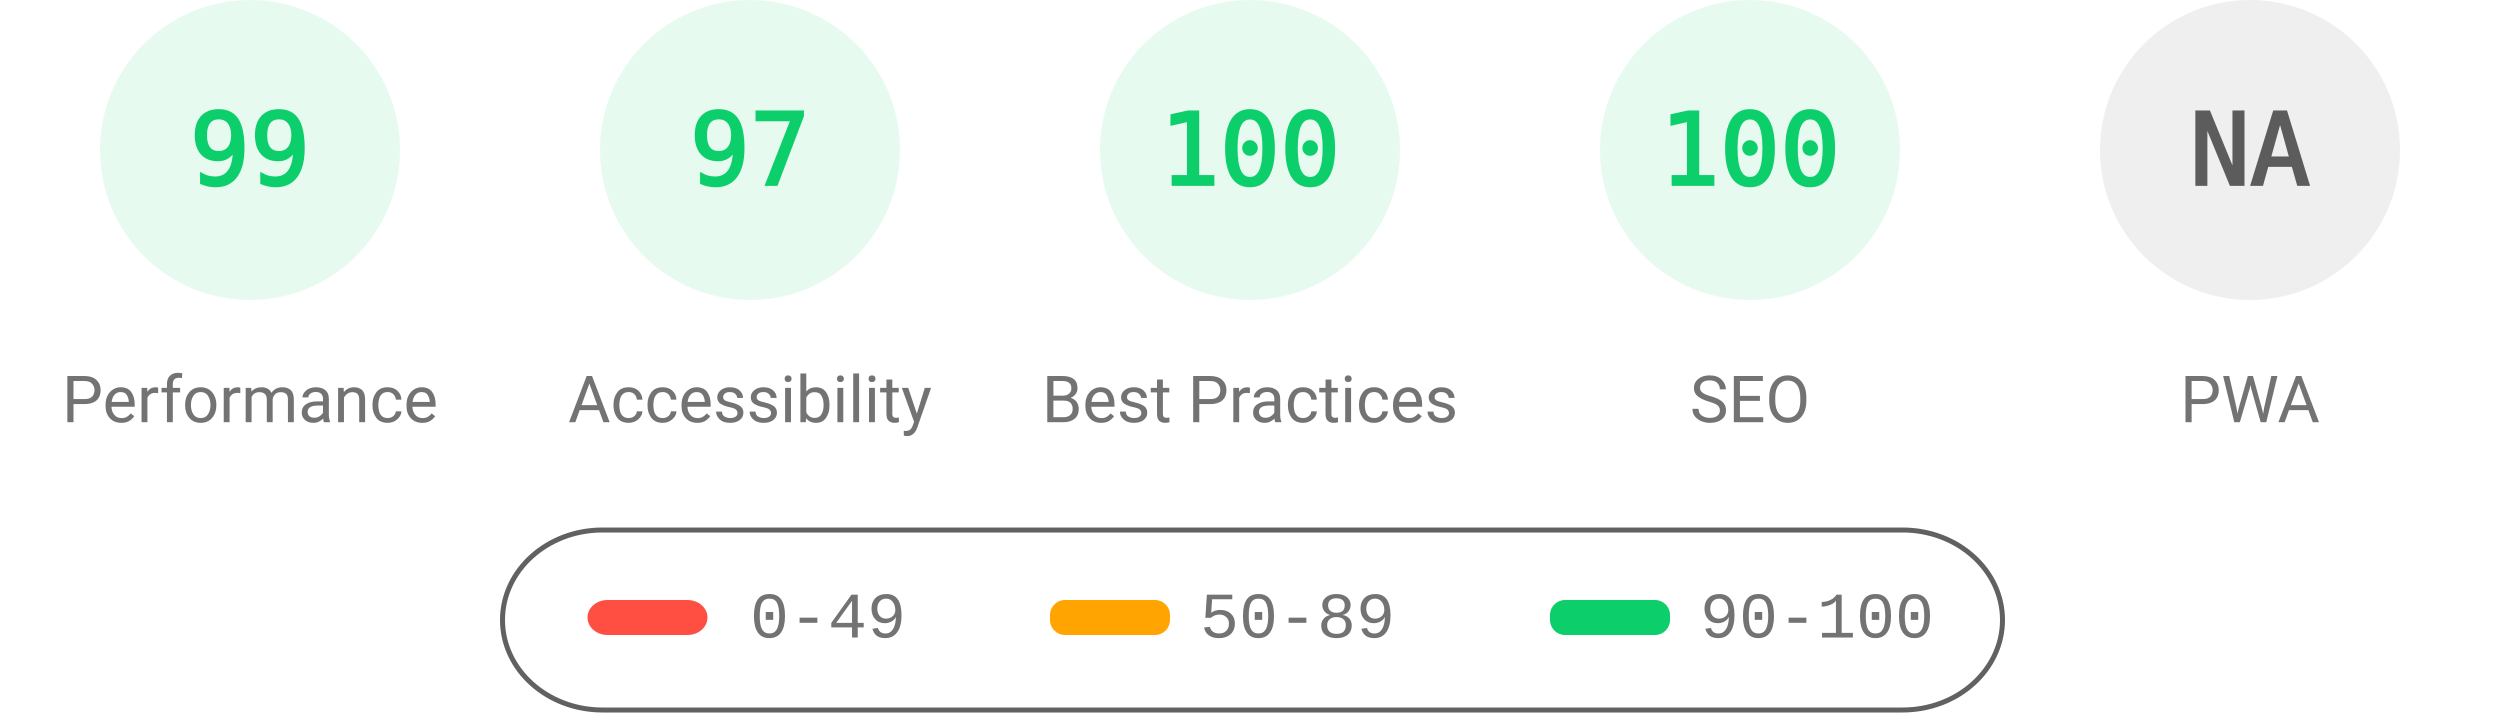
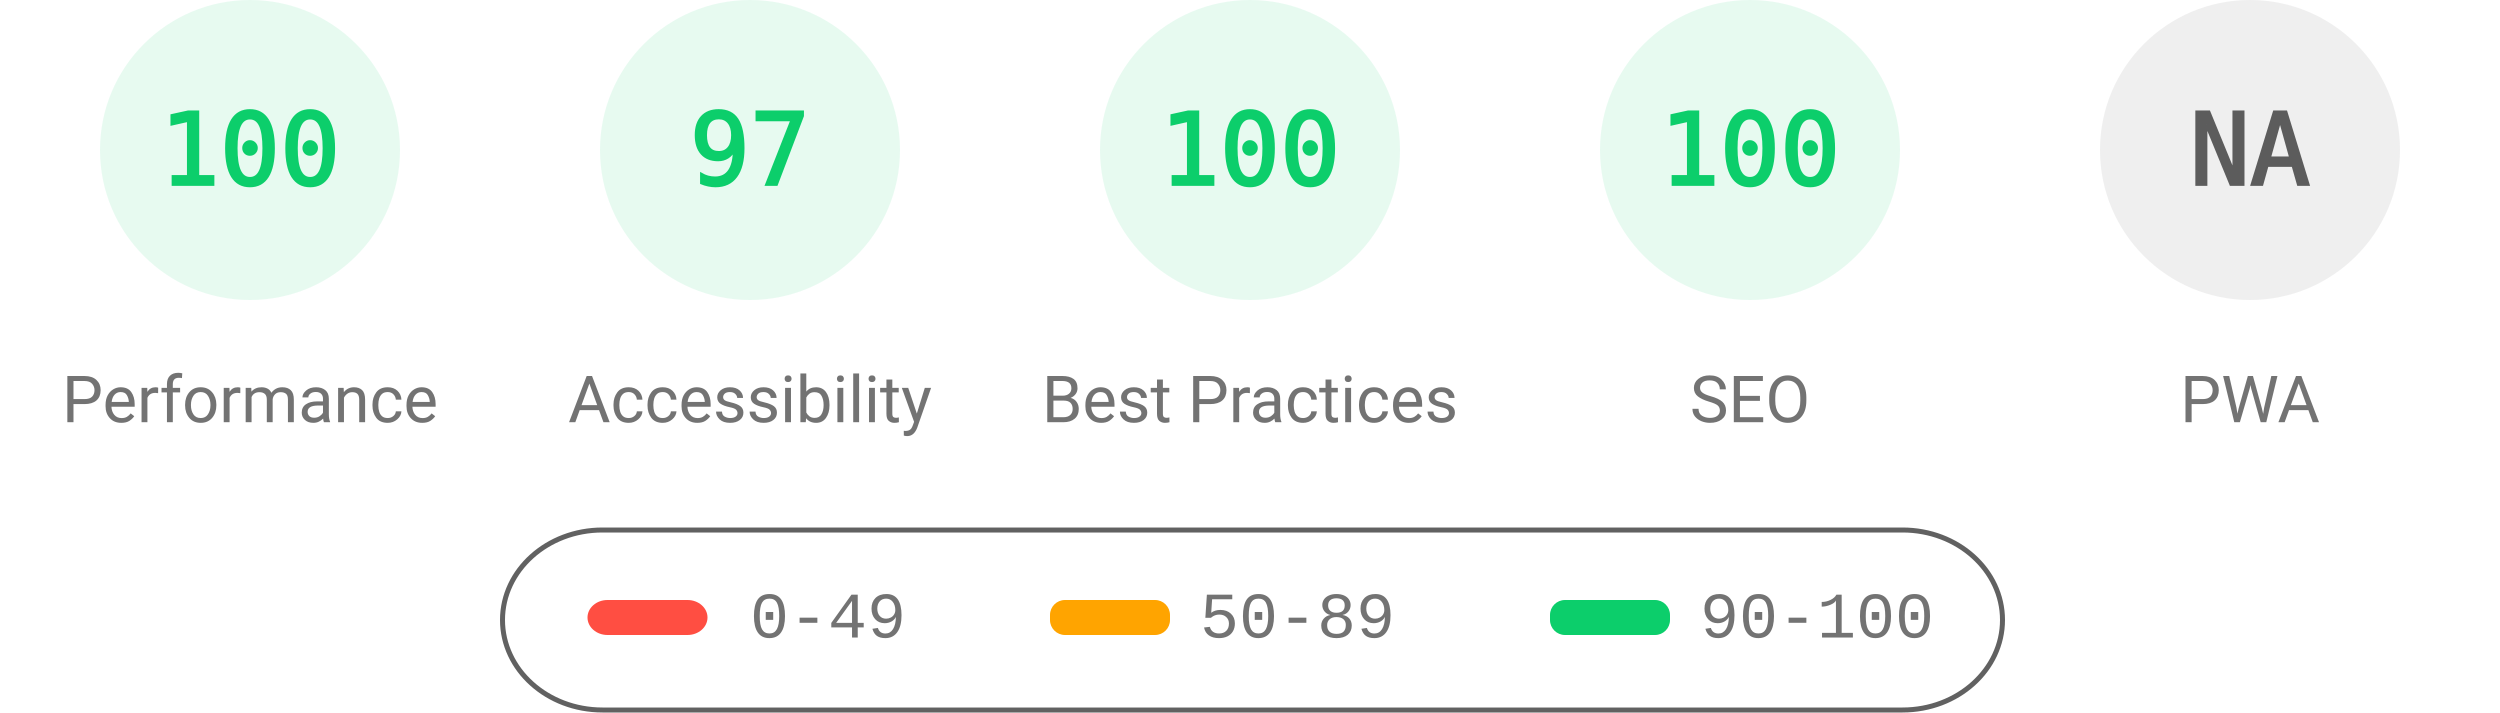
<svg xmlns="http://www.w3.org/2000/svg" fill="none" width="1000" height="285">
  <style>.gauge-base{opacity:.1}.gauge-arc{fill:none;animation-delay:250ms;stroke-linecap:round;transform:rotate(-90deg);transform-origin:100px 60px;animation:load-gauge 1s ease forwards}.guage-text{font-size:40px;font-family:monospace;text-align:center}.guage-red{color:#ff4e42;fill:#ff4e42;stroke:#ff4e42}.guage-orange{color:#ffa400;fill:#ffa400;stroke:#ffa400}.guage-green{color:#0cce6b;fill:#0cce6b;stroke:#0cce6b}.guage-undefined{color:#5c5c5c;fill:#5c5c5c;stroke:#5c5c5c}.guage-title{color:#737373;fill:#737373;stroke:none;font-size:26px;line-height:26px;font-family:Roboto,Halvetica,Arial,sans-serif}@keyframes load-gauge{from{stroke-dasharray:0 352.858}}</style>
  <svg class="guage-div guage-perf guage-green" viewBox="0 0 200 200" width="200" height="200">
    <circle class="gauge-base" r="56" cx="100" cy="60" stroke-width="8" />
-     <circle class="gauge-arc guage-arc-1" r="56" cx="100" cy="60" stroke-width="8" style="stroke-dasharray:348.339,351.858" />
-     <text class="guage-text" x="100" y="60" alignment-baseline="central" dominant-baseline="central" text-anchor="middle">99</text>
+     <circle class="gauge-arc guage-arc-1" r="56" cx="100" cy="60" stroke-width="8" style="stroke-dasharray:351.858,351.858" />
+     <text class="guage-text" x="100" y="60" alignment-baseline="central" dominant-baseline="central" text-anchor="middle">100</text>
    <text class="guage-title" x="100" y="160" alignment-baseline="central" dominant-baseline="central" text-anchor="middle">Performance</text>
  </svg>
  <svg class="guage-div guage-acc guage-green" viewBox="0 0 200 200" width="200" height="200" x="200">
    <circle class="gauge-base" r="56" cx="100" cy="60" stroke-width="8" />
    <circle class="gauge-arc guage-arc-2" r="56" cx="100" cy="60" stroke-width="8" style="stroke-dasharray:341.302,351.858" />
    <text class="guage-text" x="100" y="60" alignment-baseline="central" dominant-baseline="central" text-anchor="middle">97</text>
    <text class="guage-title" x="100" y="160" alignment-baseline="central" dominant-baseline="central" text-anchor="middle">Accessibility</text>
  </svg>
  <svg class="guage-div guage-best guage-green" viewBox="0 0 200 200" width="200" height="200" x="400">
    <circle class="gauge-base" r="56" cx="100" cy="60" stroke-width="8" />
    <circle class="gauge-arc guage-arc-3" r="56" cx="100" cy="60" stroke-width="8" style="stroke-dasharray:351.858,351.858" />
    <text class="guage-text" x="100" y="60" alignment-baseline="central" dominant-baseline="central" text-anchor="middle">100</text>
    <text class="guage-title" x="100" y="160" alignment-baseline="central" dominant-baseline="central" text-anchor="middle">Best Practices</text>
  </svg>
  <svg class="guage-div guage-seo guage-green" viewBox="0 0 200 200" width="200" height="200" x="600">
    <circle class="gauge-base" r="56" cx="100" cy="60" stroke-width="8" />
    <circle class="gauge-arc guage-arc-4" r="56" cx="100" cy="60" stroke-width="8" style="stroke-dasharray:351.858,351.858" />
    <text class="guage-text" x="100" y="60" alignment-baseline="central" dominant-baseline="central" text-anchor="middle">100</text>
    <text class="guage-title" x="100" y="160" alignment-baseline="central" dominant-baseline="central" text-anchor="middle">SEO</text>
  </svg>
  <svg class="guage-div guage-pwa guage-undefined" viewBox="0 0 200 200" width="200" height="200" x="800">
    <circle class="gauge-base" r="56" cx="100" cy="60" stroke-width="8" />
    <circle class="gauge-arc guage-arc-4" r="56" cx="100" cy="60" stroke-width="8" style="stroke-dasharray:351.858,351.858" />
    <text class="guage-text" x="100" y="60" alignment-baseline="central" dominant-baseline="central" text-anchor="middle">NA</text>
    <text class="guage-title" x="100" y="160" alignment-baseline="central" dominant-baseline="central" text-anchor="middle">PWA</text>
  </svg>
  <svg width="604" height="76" x="200" y="210">
    <path fill="none" id="canvas_background" d="M-1-1h604v80H-1z" />
    <rect fill-opacity="0" stroke="#616161" stroke-width="2" rx="40" id="svg_2" height="72" width="600" y="2" x="1" fill="#000" />
    <rect stroke="#000" rx="8" id="svg_3" height="14" width="48" y="30" x="35" stroke-opacity="null" stroke-width="0" fill="#ff4e42" />
    <rect stroke="#000" rx="6" id="svg_4" height="14" width="48" y="30" x="220" stroke-opacity="null" stroke-width="0" fill="#ffa400" />
    <rect stroke="#000" rx="6" id="svg_5" height="14" width="48" y="30" x="420" stroke-opacity="null" stroke-width="0" fill="#0cce6b" />
    <text xml:space="preserve" text-anchor="start" font-family="'Courier New', Courier, monospace" font-size="26" id="svg_6" y="45" x="100" stroke-opacity="null" stroke-width="0" stroke="#000" fill="#737373">0-49</text>
    <text xml:space="preserve" text-anchor="start" font-family="'Courier New', Courier, monospace" font-size="26" id="svg_7" y="45" x="280" stroke-opacity="null" stroke-width="0" stroke="#000" fill="#737373">50-89</text>
    <text xml:space="preserve" text-anchor="start" font-family="'Courier New', Courier, monospace" font-size="26" id="svg_8" y="45" x="480" stroke-opacity="null" stroke-width="0" stroke="#000" fill="#737373">90-100</text>
  </svg>
</svg>
